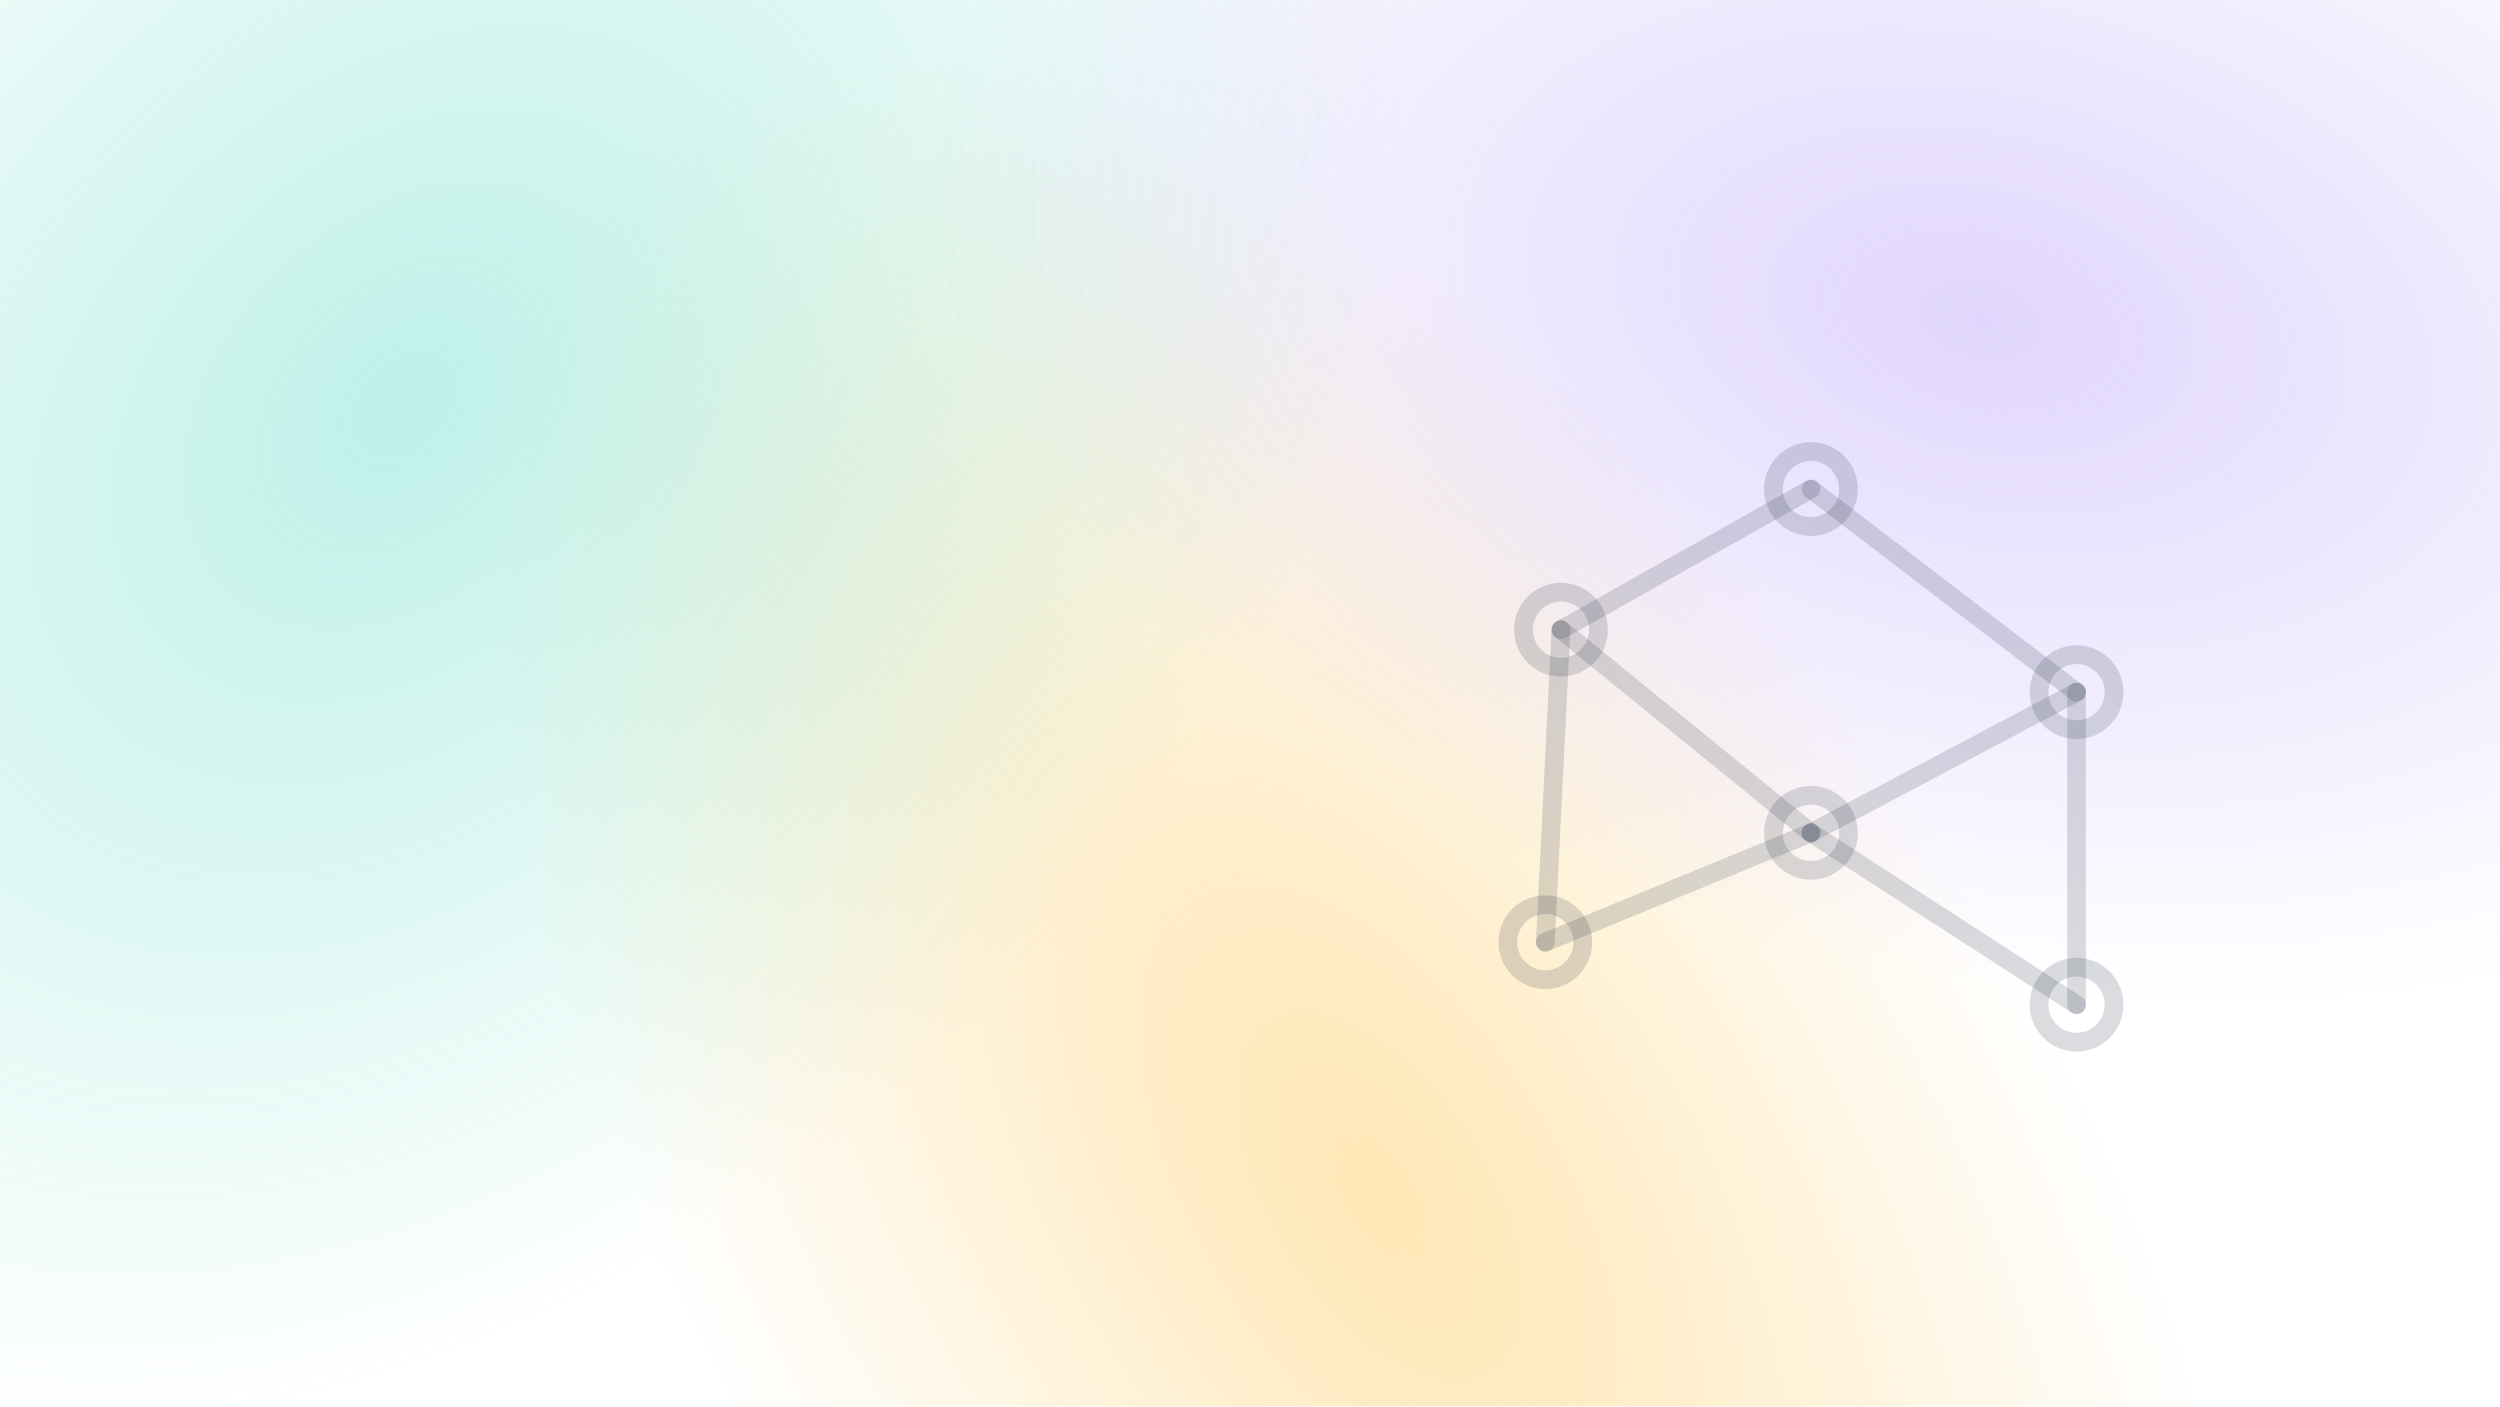
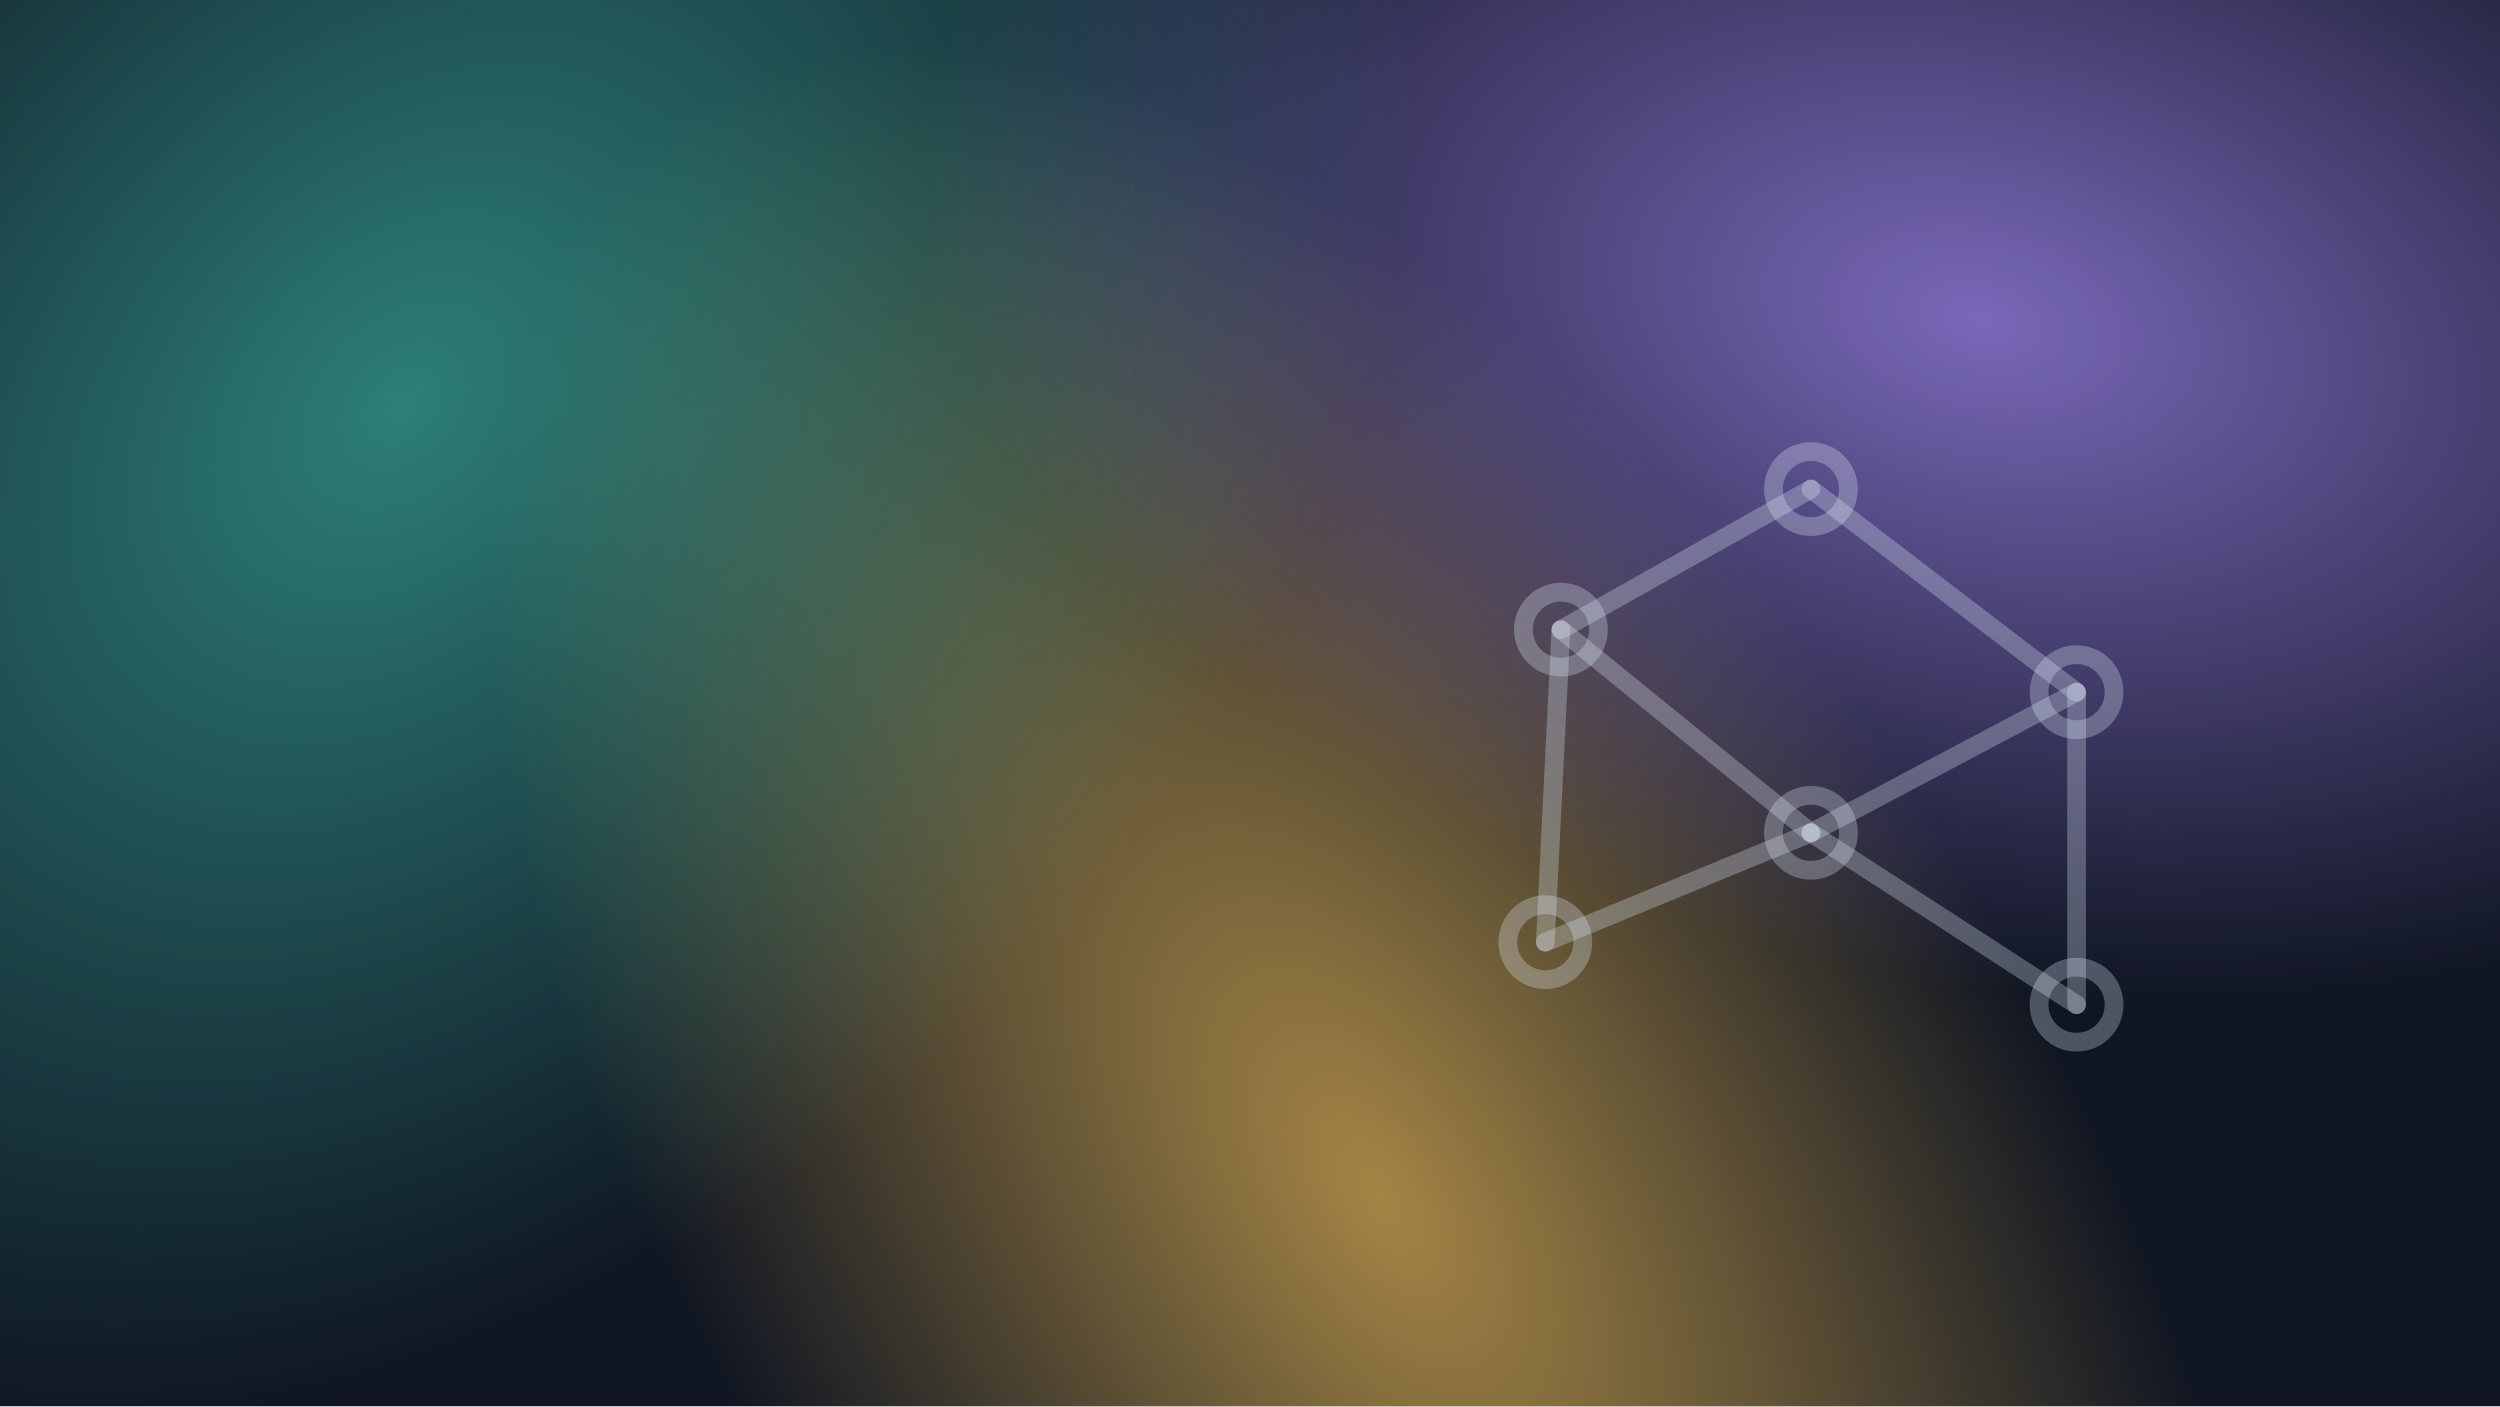
<svg xmlns="http://www.w3.org/2000/svg" width="1600" height="900" viewBox="0 0 1600 900" fill="none">
  <defs>
    <radialGradient id="g0" cx="0" cy="0" r="1" gradientUnits="userSpaceOnUse" gradientTransform="translate(884 767) rotate(58) scale(831 427)">
-       <stop stop-color="#FFC95A" stop-opacity="0.45" />
+       <stop stop-color="#FFC95A" stop-opacity="0.62" />
      <stop offset="1" stop-color="#FFC95A" stop-opacity="0" />
    </radialGradient>
    <radialGradient id="g1" cx="0" cy="0" r="1" gradientUnits="userSpaceOnUse" gradientTransform="translate(256 260) rotate(-46) scale(750 540)">
-       <stop stop-color="#45D6BD" stop-opacity="0.35" />
+       <stop stop-color="#45D6BD" stop-opacity="0.55" />
      <stop offset="1" stop-color="#45D6BD" stop-opacity="0" />
    </radialGradient>
    <radialGradient id="g2" cx="0" cy="0" r="1" gradientUnits="userSpaceOnUse" gradientTransform="translate(1263 204) rotate(13) scale(687 423)">
-       <stop stop-color="#A78BFA" stop-opacity="0.35" />
+       <stop stop-color="#A78BFA" stop-opacity="0.7" />
      <stop offset="1" stop-color="#A78BFA" stop-opacity="0" />
    </radialGradient>
  </defs>
+   <rect width="1600" height="900" fill="#0F1522" />
  <rect width="1600" height="900" fill="url(#g0)" />
  <rect width="1600" height="900" fill="url(#g1)" />
  <rect width="1600" height="900" fill="url(#g2)" />
-   <g transform="translate(1159,483)" fill="none" stroke="#132238" stroke-opacity="0.16" stroke-width="12" stroke-linecap="round" stroke-linejoin="round">
+   <g transform="translate(1159,483)" fill="none" stroke="#DCE7F5" stroke-opacity="0.30" stroke-width="12" stroke-linecap="round" stroke-linejoin="round">
    <line x1="-160" y1="-80" x2="0" y2="-170" />
    <line x1="-160" y1="-80" x2="0" y2="50" />
    <line x1="0" y1="-170" x2="170" y2="-40" />
    <line x1="0" y1="50" x2="170" y2="-40" />
    <line x1="0" y1="50" x2="170" y2="160" />
    <line x1="170" y1="-40" x2="170" y2="160" />
    <line x1="-160" y1="-80" x2="-170" y2="120" />
    <line x1="0" y1="50" x2="-170" y2="120" />
  </g>
-   <g transform="translate(1159,483)" fill="none" stroke="#132238" stroke-opacity="0.16" stroke-width="12" stroke-linecap="round" stroke-linejoin="round">
+   <g transform="translate(1159,483)" fill="none" stroke="#DCE7F5" stroke-opacity="0.30" stroke-width="12" stroke-linecap="round" stroke-linejoin="round">
    <circle cx="-160" cy="-80" r="24" />
    <circle cx="0" cy="-170" r="24" />
    <circle cx="0" cy="50" r="24" />
    <circle cx="170" cy="-40" r="24" />
    <circle cx="170" cy="160" r="24" />
    <circle cx="-170" cy="120" r="24" />
  </g>
</svg>
